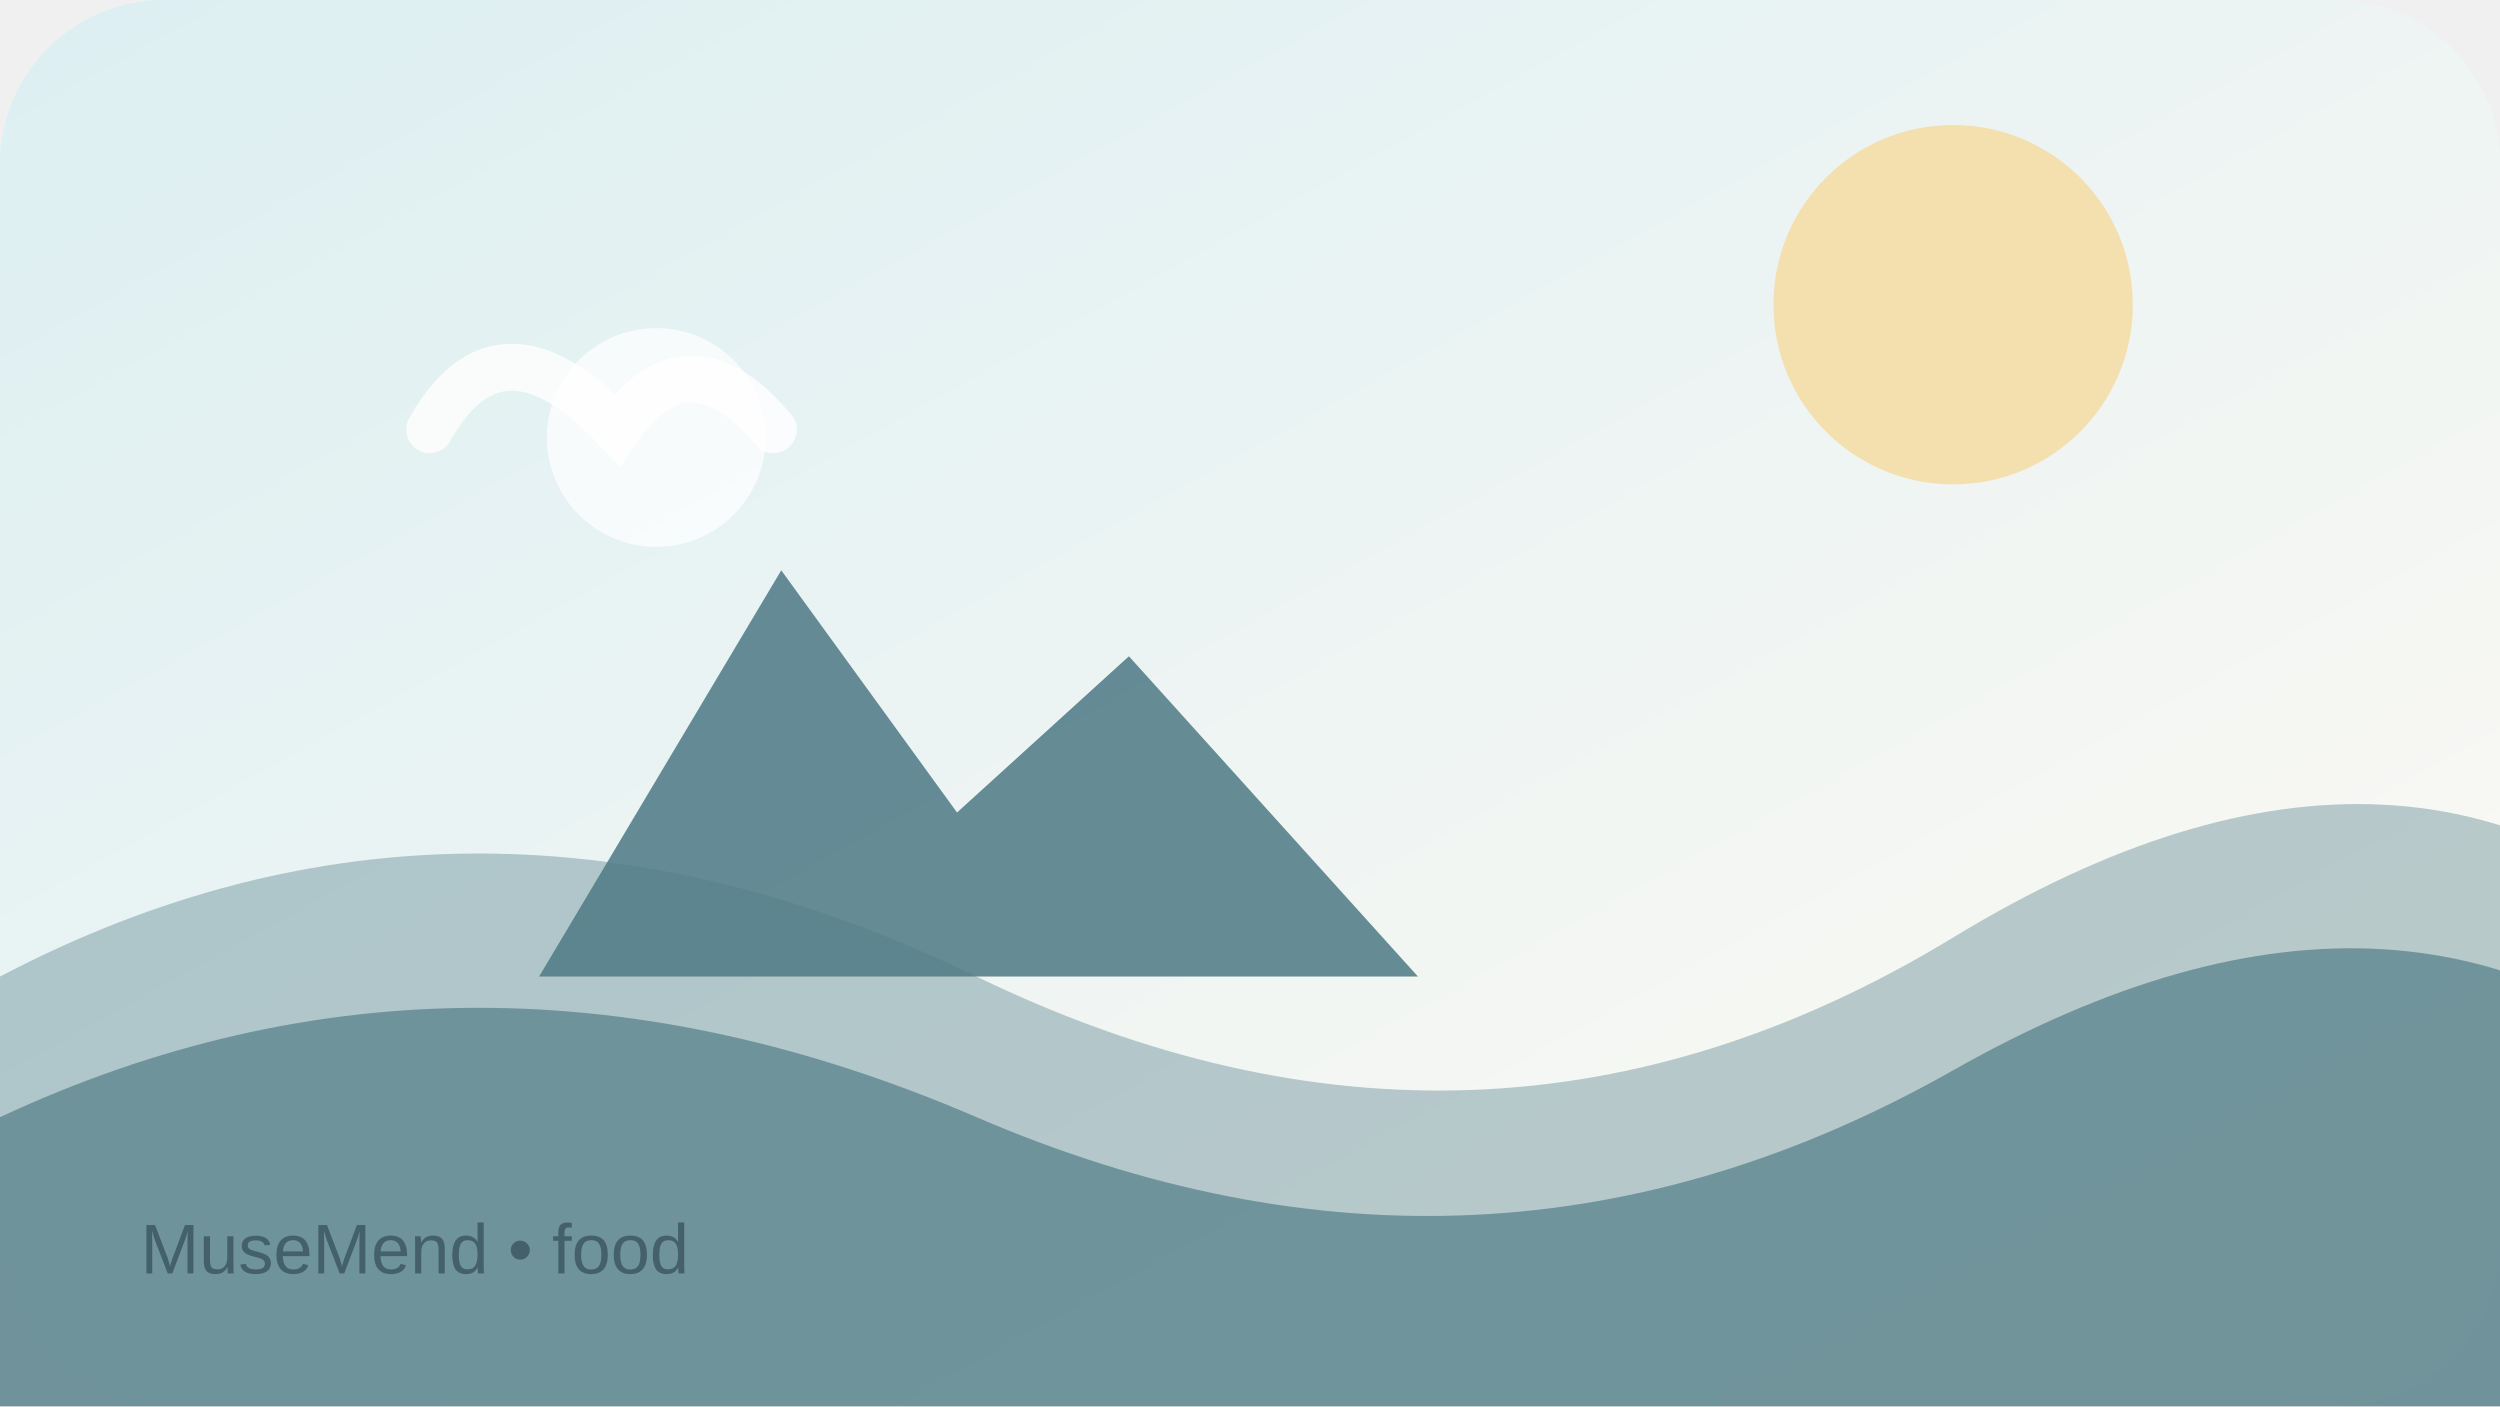
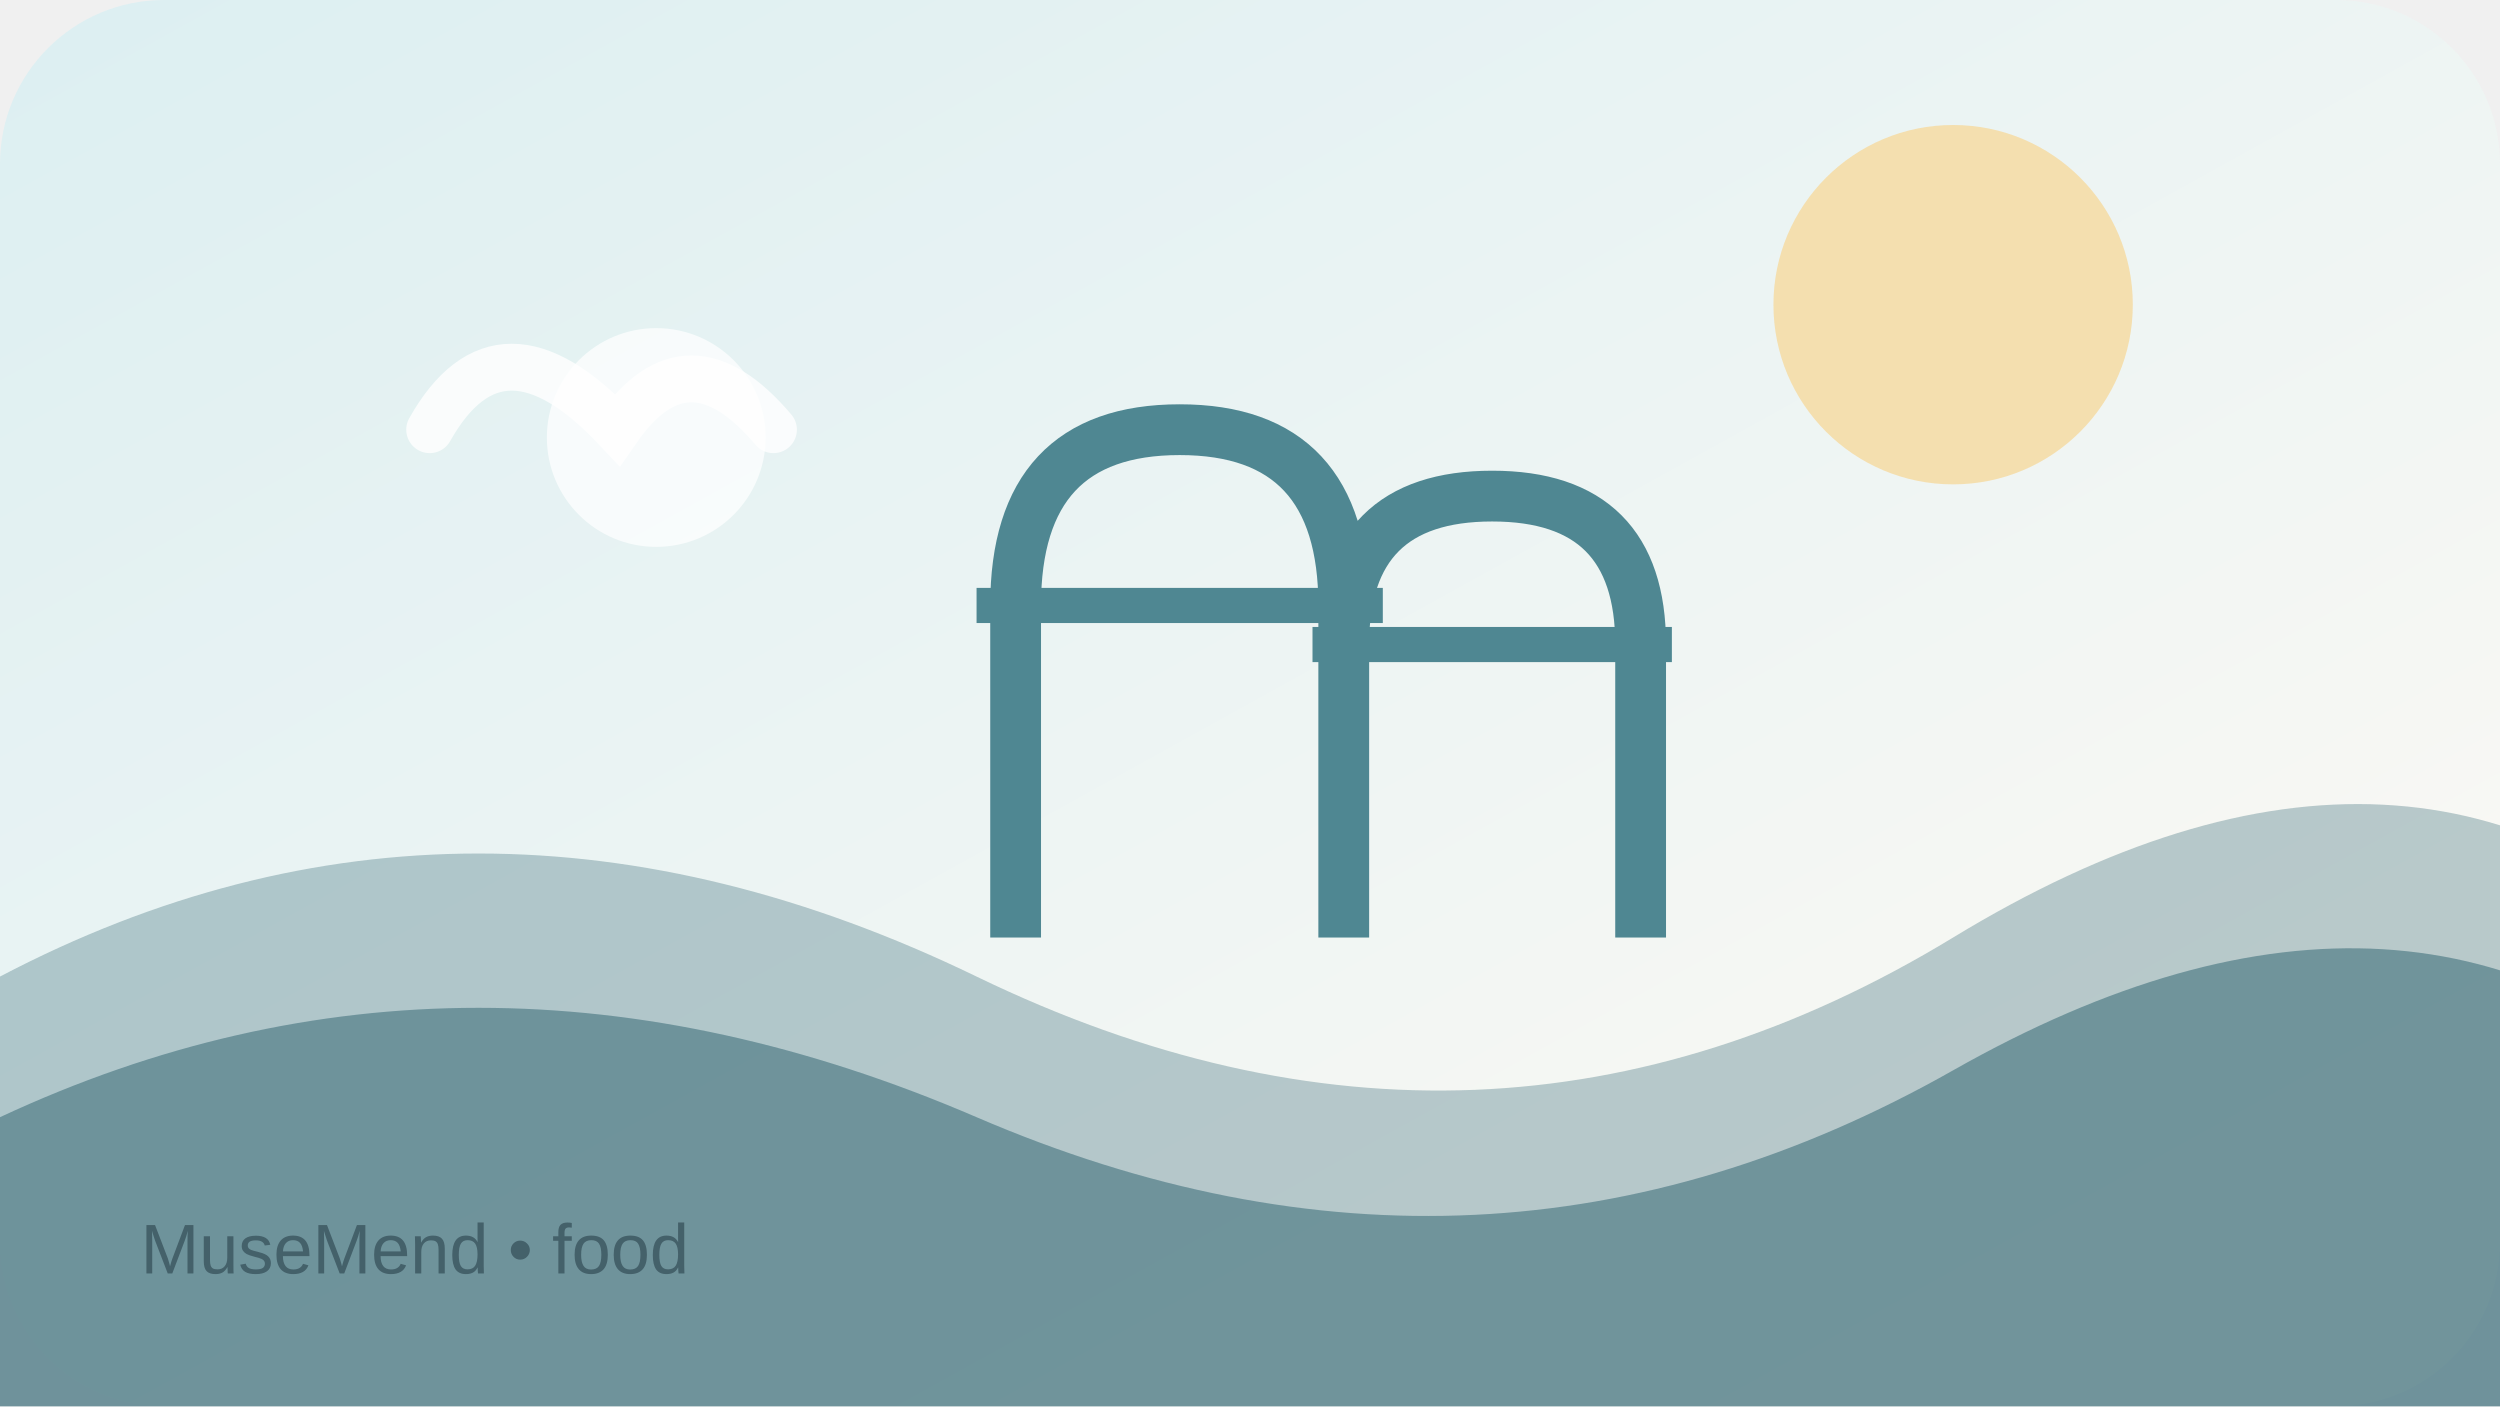
<svg xmlns="http://www.w3.org/2000/svg" viewBox="0 0 640 360">
  <defs>
    <linearGradient id="g" x1="0" x2="1" y1="0" y2="1">
      <stop stop-color="#dceff2" />
      <stop offset="1" stop-color="#fffaf4" />
    </linearGradient>
  </defs>
  <rect width="640" height="360" rx="42" fill="url(#g)" />
  <circle cx="500" cy="78" r="46" fill="#f5dca6" opacity=".88" />
  <path d="M0 250 Q120 187 250 250 T500 240 T700 250 V360 H0Z" fill="#4f7b86" opacity=".38" />
  <path d="M0 286 Q120 230 250 286 T500 274 T700 286 V360 H0Z" fill="#4f7b86" opacity=".68" />
-   <path d="M138 250 l62-104 45 62 44-40 74 82z" fill="#4f7b86" opacity=".86" />
+   <path d="M260 240V155q0-45 42-45t42 45v85M344 240V165q0-38 38-38t38 38v75" fill="none" stroke="#4f8792" stroke-width="13" />
+   <path d="M250 155h104M336 165h92" stroke="#4f8792" stroke-width="9" />
  <circle cx="168" cy="112" r="28" fill="#ffffff" opacity=".72" />
  <path d="M110 110 q18-32 48 0 q18-26 40 0" fill="none" stroke="#ffffff" stroke-width="12" stroke-linecap="round" opacity=".8" />
  <text x="36" y="326" font-family="Arial,sans-serif" font-size="18" fill="#324b55" opacity=".7">MuseMend • food</text>
</svg>
